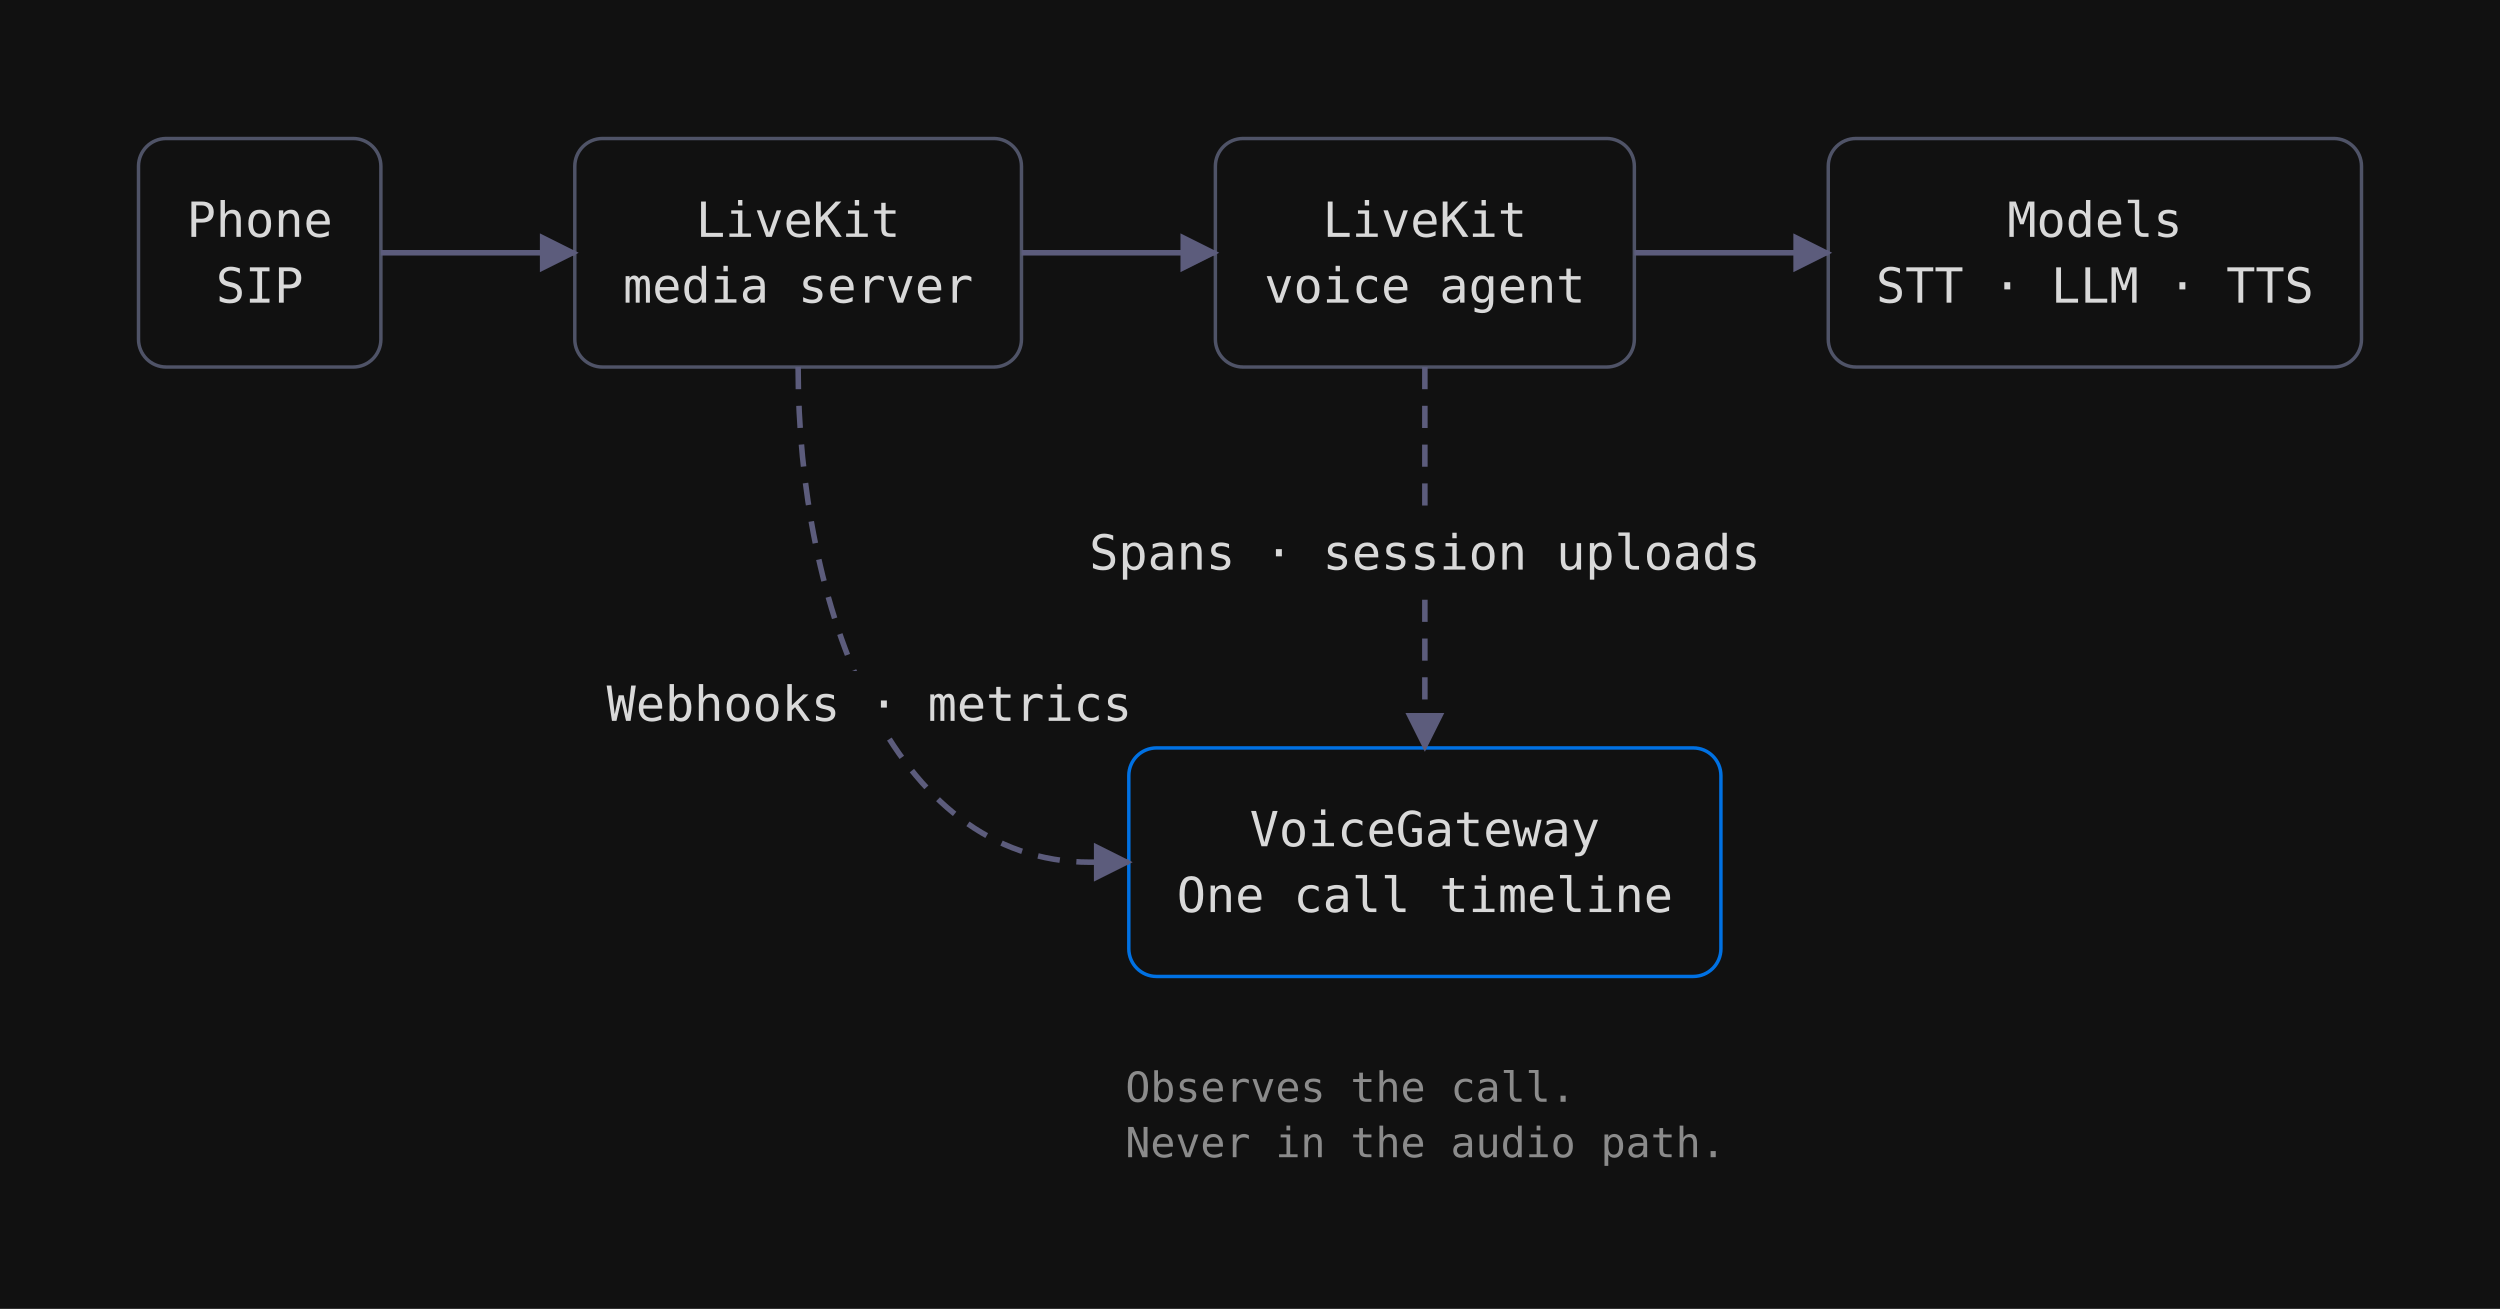
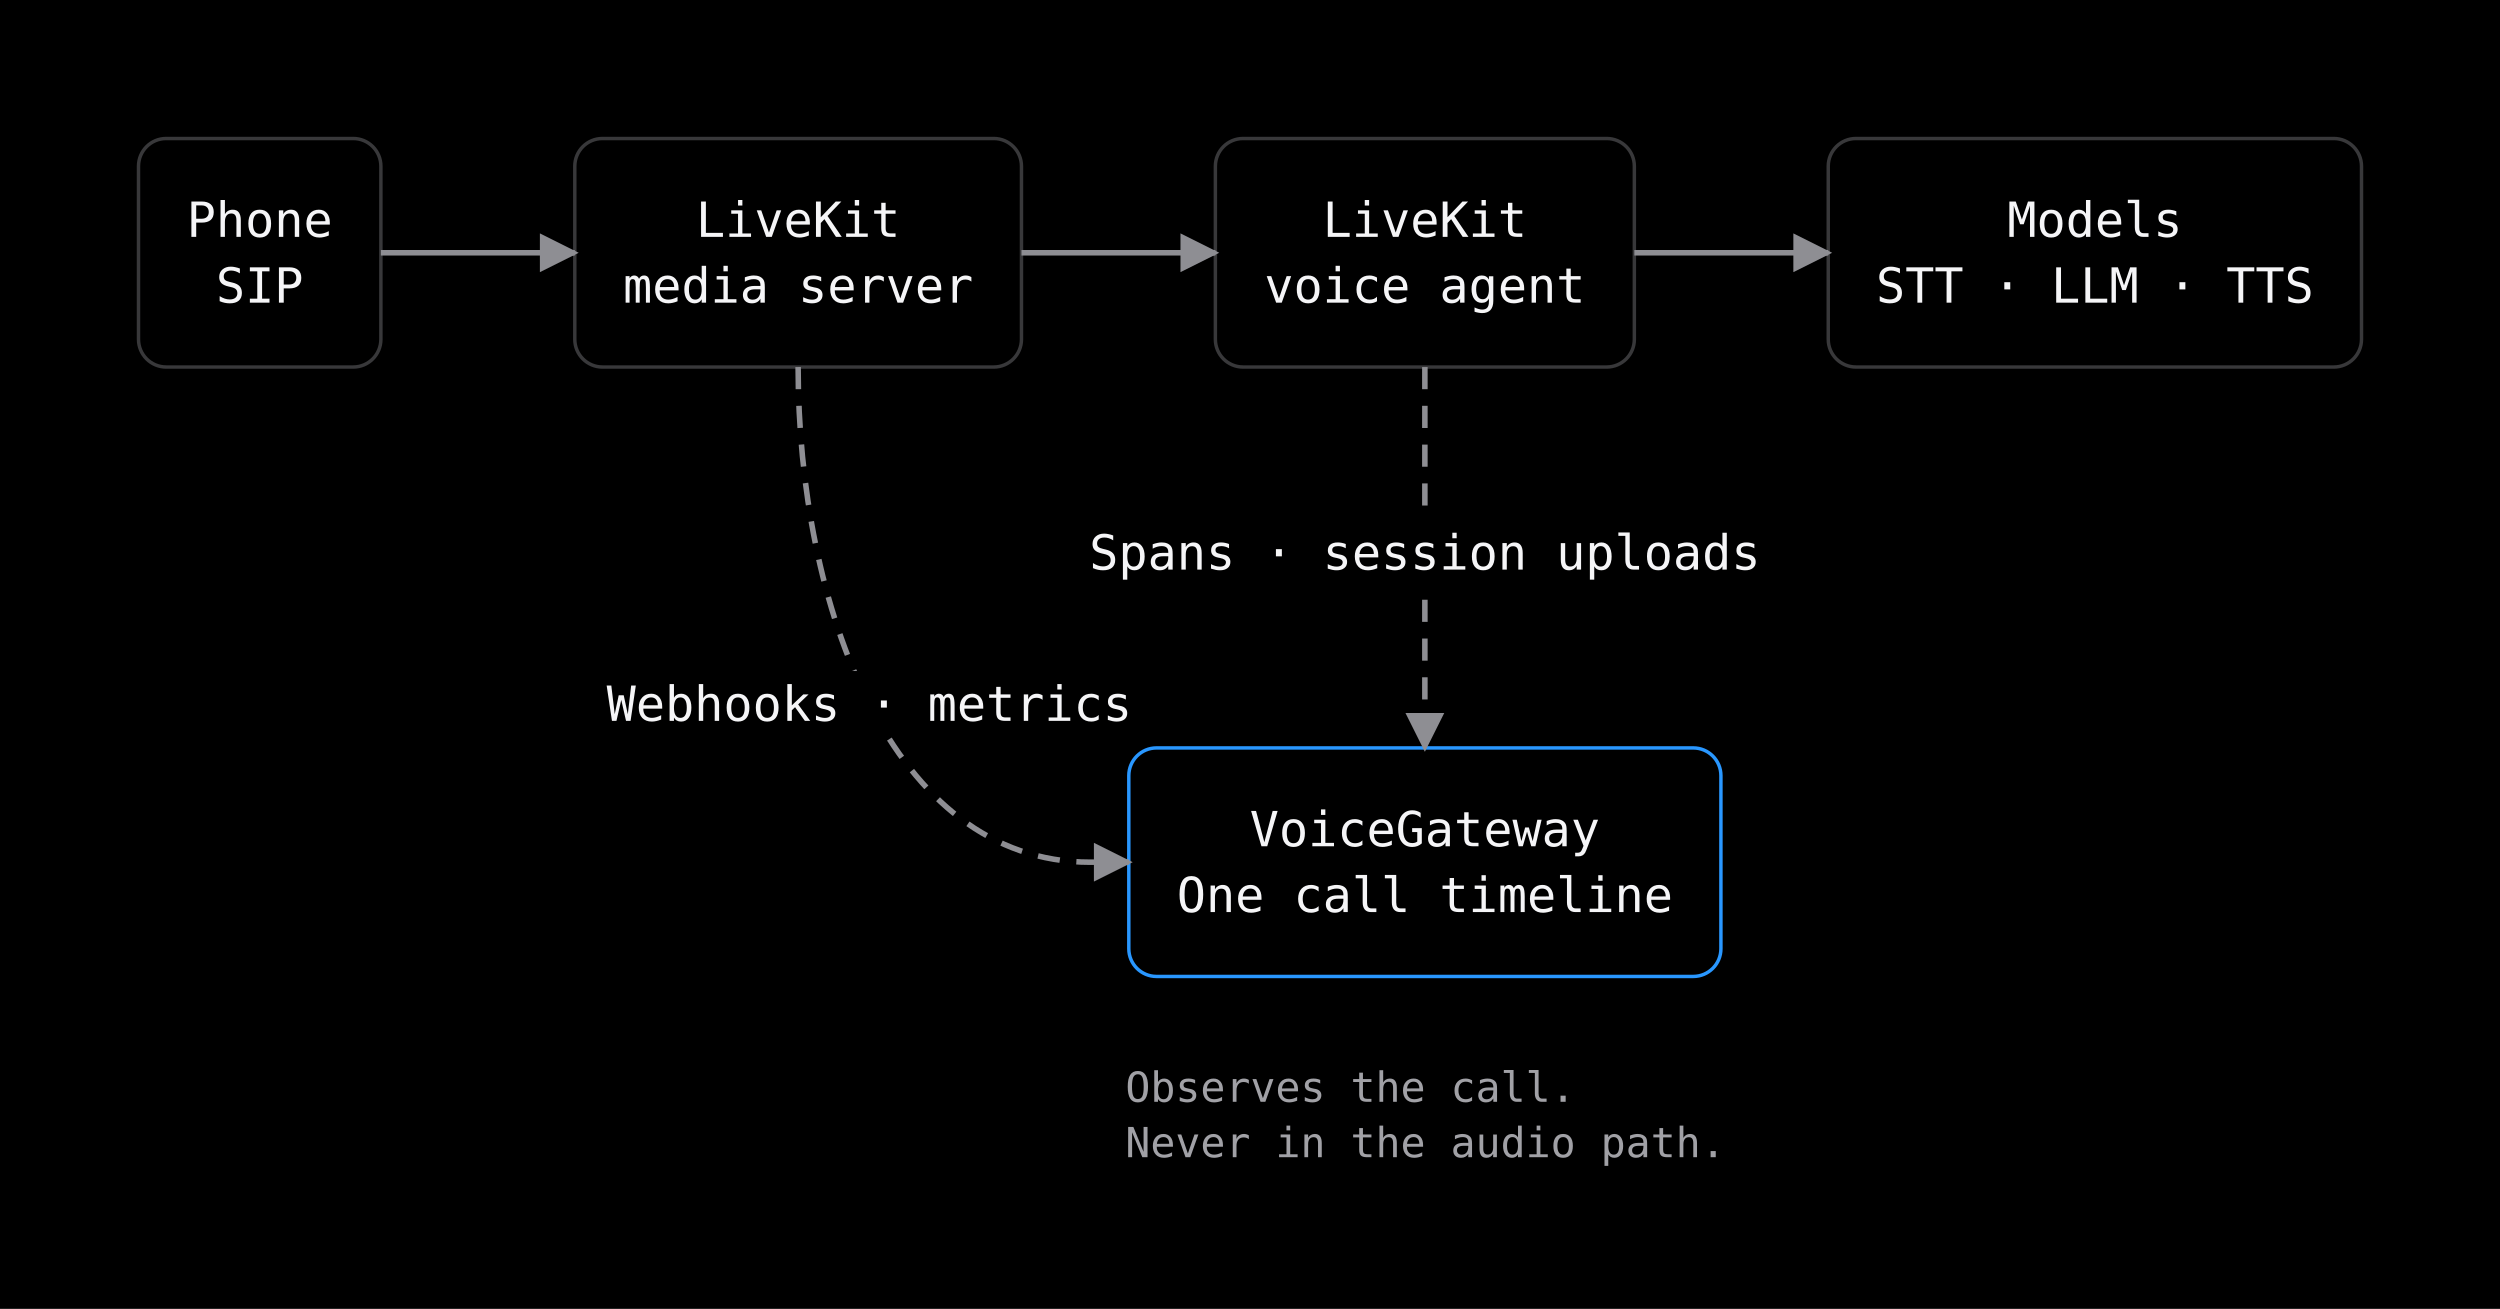
<svg xmlns="http://www.w3.org/2000/svg" width="722" height="378" viewBox="0 0 722 378" font-family="'DejaVu Sans Mono', 'Menlo', 'Consolas', 'Liberation Mono', 'Courier New', monospace" font-size="14px">
  <defs>
-     <marker id="r0ed3318b-arrow-5c5c7c" viewBox="0 0 10 10" refX="9" refY="5" markerWidth="7" markerHeight="7" orient="auto-start-reverse">
-       <path d="M 0 0 L 10 5 L 0 10 z" fill="#5c5c7c" />
+     <marker id="ra67ecb7c-arrow-8e8e93" viewBox="0 0 10 10" refX="9" refY="5" markerWidth="7" markerHeight="7" orient="auto-start-reverse">
+       <path d="M 0 0 L 10 5 L 0 10 z" fill="#8e8e93" />
    </marker>
  </defs>
-   <rect x="0" y="0" width="722" height="378" fill="#111111" />
-   <path d="M48 40 H102 a8 8 0 0 1 8 8 V98 a8 8 0 0 1 -8 8 H48 a8 8 0 0 1 -8 -8 V48 a8 8 0 0 1 8 -8 Z" fill="#111111" stroke="#4f5367" />
-   <text x="75" y="68.4" fill="#d9d9d9" text-anchor="middle">Phone</text>
-   <text x="75" y="87.4" fill="#d9d9d9" text-anchor="middle">SIP</text>
-   <path d="M174 40 H287 a8 8 0 0 1 8 8 V98 a8 8 0 0 1 -8 8 H174 a8 8 0 0 1 -8 -8 V48 a8 8 0 0 1 8 -8 Z" fill="#111111" stroke="#4f5367" />
-   <text x="230.5" y="68.4" fill="#d9d9d9" text-anchor="middle">LiveKit</text>
-   <text x="230.5" y="87.4" fill="#d9d9d9" text-anchor="middle">media server</text>
-   <path d="M359 40 H464 a8 8 0 0 1 8 8 V98 a8 8 0 0 1 -8 8 H359 a8 8 0 0 1 -8 -8 V48 a8 8 0 0 1 8 -8 Z" fill="#111111" stroke="#4f5367" />
-   <text x="411.5" y="68.4" fill="#d9d9d9" text-anchor="middle">LiveKit</text>
-   <text x="411.5" y="87.4" fill="#d9d9d9" text-anchor="middle">voice agent</text>
-   <path d="M536 40 H674 a8 8 0 0 1 8 8 V98 a8 8 0 0 1 -8 8 H536 a8 8 0 0 1 -8 -8 V48 a8 8 0 0 1 8 -8 Z" fill="#111111" stroke="#4f5367" />
-   <text x="605" y="68.4" fill="#d9d9d9" text-anchor="middle">Models</text>
-   <text x="605" y="87.4" fill="#d9d9d9" text-anchor="middle">STT · LLM · TTS</text>
-   <path d="M334 216 H489 a8 8 0 0 1 8 8 V274 a8 8 0 0 1 -8 8 H334 a8 8 0 0 1 -8 -8 V224 a8 8 0 0 1 8 -8 Z" fill="#111111" stroke="#0071e3" />
-   <text x="411.5" y="244.4" fill="#d9d9d9" text-anchor="middle">VoiceGateway</text>
-   <text x="411.5" y="263.4" fill="#d9d9d9" text-anchor="middle">One call timeline</text>
+   <rect x="0" y="0" width="722" height="378" fill="#000000" />
+   <path d="M48 40 H102 a8 8 0 0 1 8 8 V98 a8 8 0 0 1 -8 8 H48 a8 8 0 0 1 -8 -8 V48 a8 8 0 0 1 8 -8 Z" fill="#000000" stroke="#38383a" />
+   <text x="75" y="68.4" fill="#f5f5f7" text-anchor="middle">Phone</text>
+   <text x="75" y="87.4" fill="#f5f5f7" text-anchor="middle">SIP</text>
+   <path d="M174 40 H287 a8 8 0 0 1 8 8 V98 a8 8 0 0 1 -8 8 H174 a8 8 0 0 1 -8 -8 V48 a8 8 0 0 1 8 -8 Z" fill="#000000" stroke="#38383a" />
+   <text x="230.5" y="68.4" fill="#f5f5f7" text-anchor="middle">LiveKit</text>
+   <text x="230.5" y="87.4" fill="#f5f5f7" text-anchor="middle">media server</text>
+   <path d="M359 40 H464 a8 8 0 0 1 8 8 V98 a8 8 0 0 1 -8 8 H359 a8 8 0 0 1 -8 -8 V48 a8 8 0 0 1 8 -8 Z" fill="#000000" stroke="#38383a" />
+   <text x="411.5" y="68.4" fill="#f5f5f7" text-anchor="middle">LiveKit</text>
+   <text x="411.5" y="87.4" fill="#f5f5f7" text-anchor="middle">voice agent</text>
+   <path d="M536 40 H674 a8 8 0 0 1 8 8 V98 a8 8 0 0 1 -8 8 H536 a8 8 0 0 1 -8 -8 V48 a8 8 0 0 1 8 -8 Z" fill="#000000" stroke="#38383a" />
+   <text x="605" y="68.4" fill="#f5f5f7" text-anchor="middle">Models</text>
+   <text x="605" y="87.4" fill="#f5f5f7" text-anchor="middle">STT · LLM · TTS</text>
+   <path d="M334 216 H489 a8 8 0 0 1 8 8 V274 a8 8 0 0 1 -8 8 H334 a8 8 0 0 1 -8 -8 V224 a8 8 0 0 1 8 -8 Z" fill="#000000" stroke="#2997ff" />
+   <text x="411.5" y="244.4" fill="#f5f5f7" text-anchor="middle">VoiceGateway</text>
+   <text x="411.5" y="263.4" fill="#f5f5f7" text-anchor="middle">One call timeline</text>
  <g font-size="12px">
-     <text x="325" y="318.2" fill="#8b8b8b" text-anchor="start">Observes the call.</text>
-     <text x="325" y="334.2" fill="#8b8b8b" text-anchor="start">Never in the audio path.</text>
+     <text x="325" y="318.2" fill="#a1a1a6" text-anchor="start">Observes the call.</text>
+     <text x="325" y="334.2" fill="#a1a1a6" text-anchor="start">Never in the audio path.</text>
  </g>
-   <path d="M 110 73 C 134 73, 142 73, 154.8 73 L 166 73" fill="none" stroke="#5c5c7c" stroke-width="1.6" marker-end="url(#r0ed3318b-arrow-5c5c7c)" />
-   <path d="M 295 73 C 319 73, 327 73, 339.8 73 L 351 73" fill="none" stroke="#5c5c7c" stroke-width="1.6" marker-end="url(#r0ed3318b-arrow-5c5c7c)" />
-   <path d="M 472 73 C 496 73, 504 73, 516.8 73 L 528 73" fill="none" stroke="#5c5c7c" stroke-width="1.6" marker-end="url(#r0ed3318b-arrow-5c5c7c)" />
-   <path d="M 230.5 106 C 230.5 174.78, 257.22 249, 314.8 249 L 326 249" fill="none" stroke="#5c5c7c" stroke-width="1.6" stroke-dasharray="6.4 4.8" marker-end="url(#r0ed3318b-arrow-5c5c7c)" />
-   <rect x="170.06" y="193.79" width="162" height="19" fill="#111111" />
-   <text x="251.06" y="208.19" fill="#d9d9d9" text-anchor="middle">Webhooks · metrics</text>
-   <path d="M 411.5 106 C 411.5 150, 411.5 172, 411.5 204.8 L 411.5 216" fill="none" stroke="#5c5c7c" stroke-width="1.6" stroke-dasharray="6.4 4.8" marker-end="url(#r0ed3318b-arrow-5c5c7c)" />
-   <rect x="309.5" y="150.1" width="204" height="19" fill="#111111" />
-   <text x="411.5" y="164.5" fill="#d9d9d9" text-anchor="middle">Spans · session uploads</text>
+   <path d="M 110 73 C 134 73, 142 73, 154.8 73 L 166 73" fill="none" stroke="#8e8e93" stroke-width="1.6" marker-end="url(#ra67ecb7c-arrow-8e8e93)" />
+   <path d="M 295 73 C 319 73, 327 73, 339.8 73 L 351 73" fill="none" stroke="#8e8e93" stroke-width="1.6" marker-end="url(#ra67ecb7c-arrow-8e8e93)" />
+   <path d="M 472 73 C 496 73, 504 73, 516.8 73 L 528 73" fill="none" stroke="#8e8e93" stroke-width="1.6" marker-end="url(#ra67ecb7c-arrow-8e8e93)" />
+   <path d="M 230.5 106 C 230.5 174.78, 257.22 249, 314.8 249 L 326 249" fill="none" stroke="#8e8e93" stroke-width="1.6" stroke-dasharray="6.4 4.8" marker-end="url(#ra67ecb7c-arrow-8e8e93)" />
+   <rect x="170.06" y="193.79" width="162" height="19" fill="#000000" />
+   <text x="251.06" y="208.19" fill="#f5f5f7" text-anchor="middle">Webhooks · metrics</text>
+   <path d="M 411.5 106 C 411.5 150, 411.5 172, 411.5 204.8 L 411.5 216" fill="none" stroke="#8e8e93" stroke-width="1.6" stroke-dasharray="6.4 4.8" marker-end="url(#ra67ecb7c-arrow-8e8e93)" />
+   <rect x="309.5" y="150.1" width="204" height="19" fill="#000000" />
+   <text x="411.5" y="164.5" fill="#f5f5f7" text-anchor="middle">Spans · session uploads</text>
</svg>
